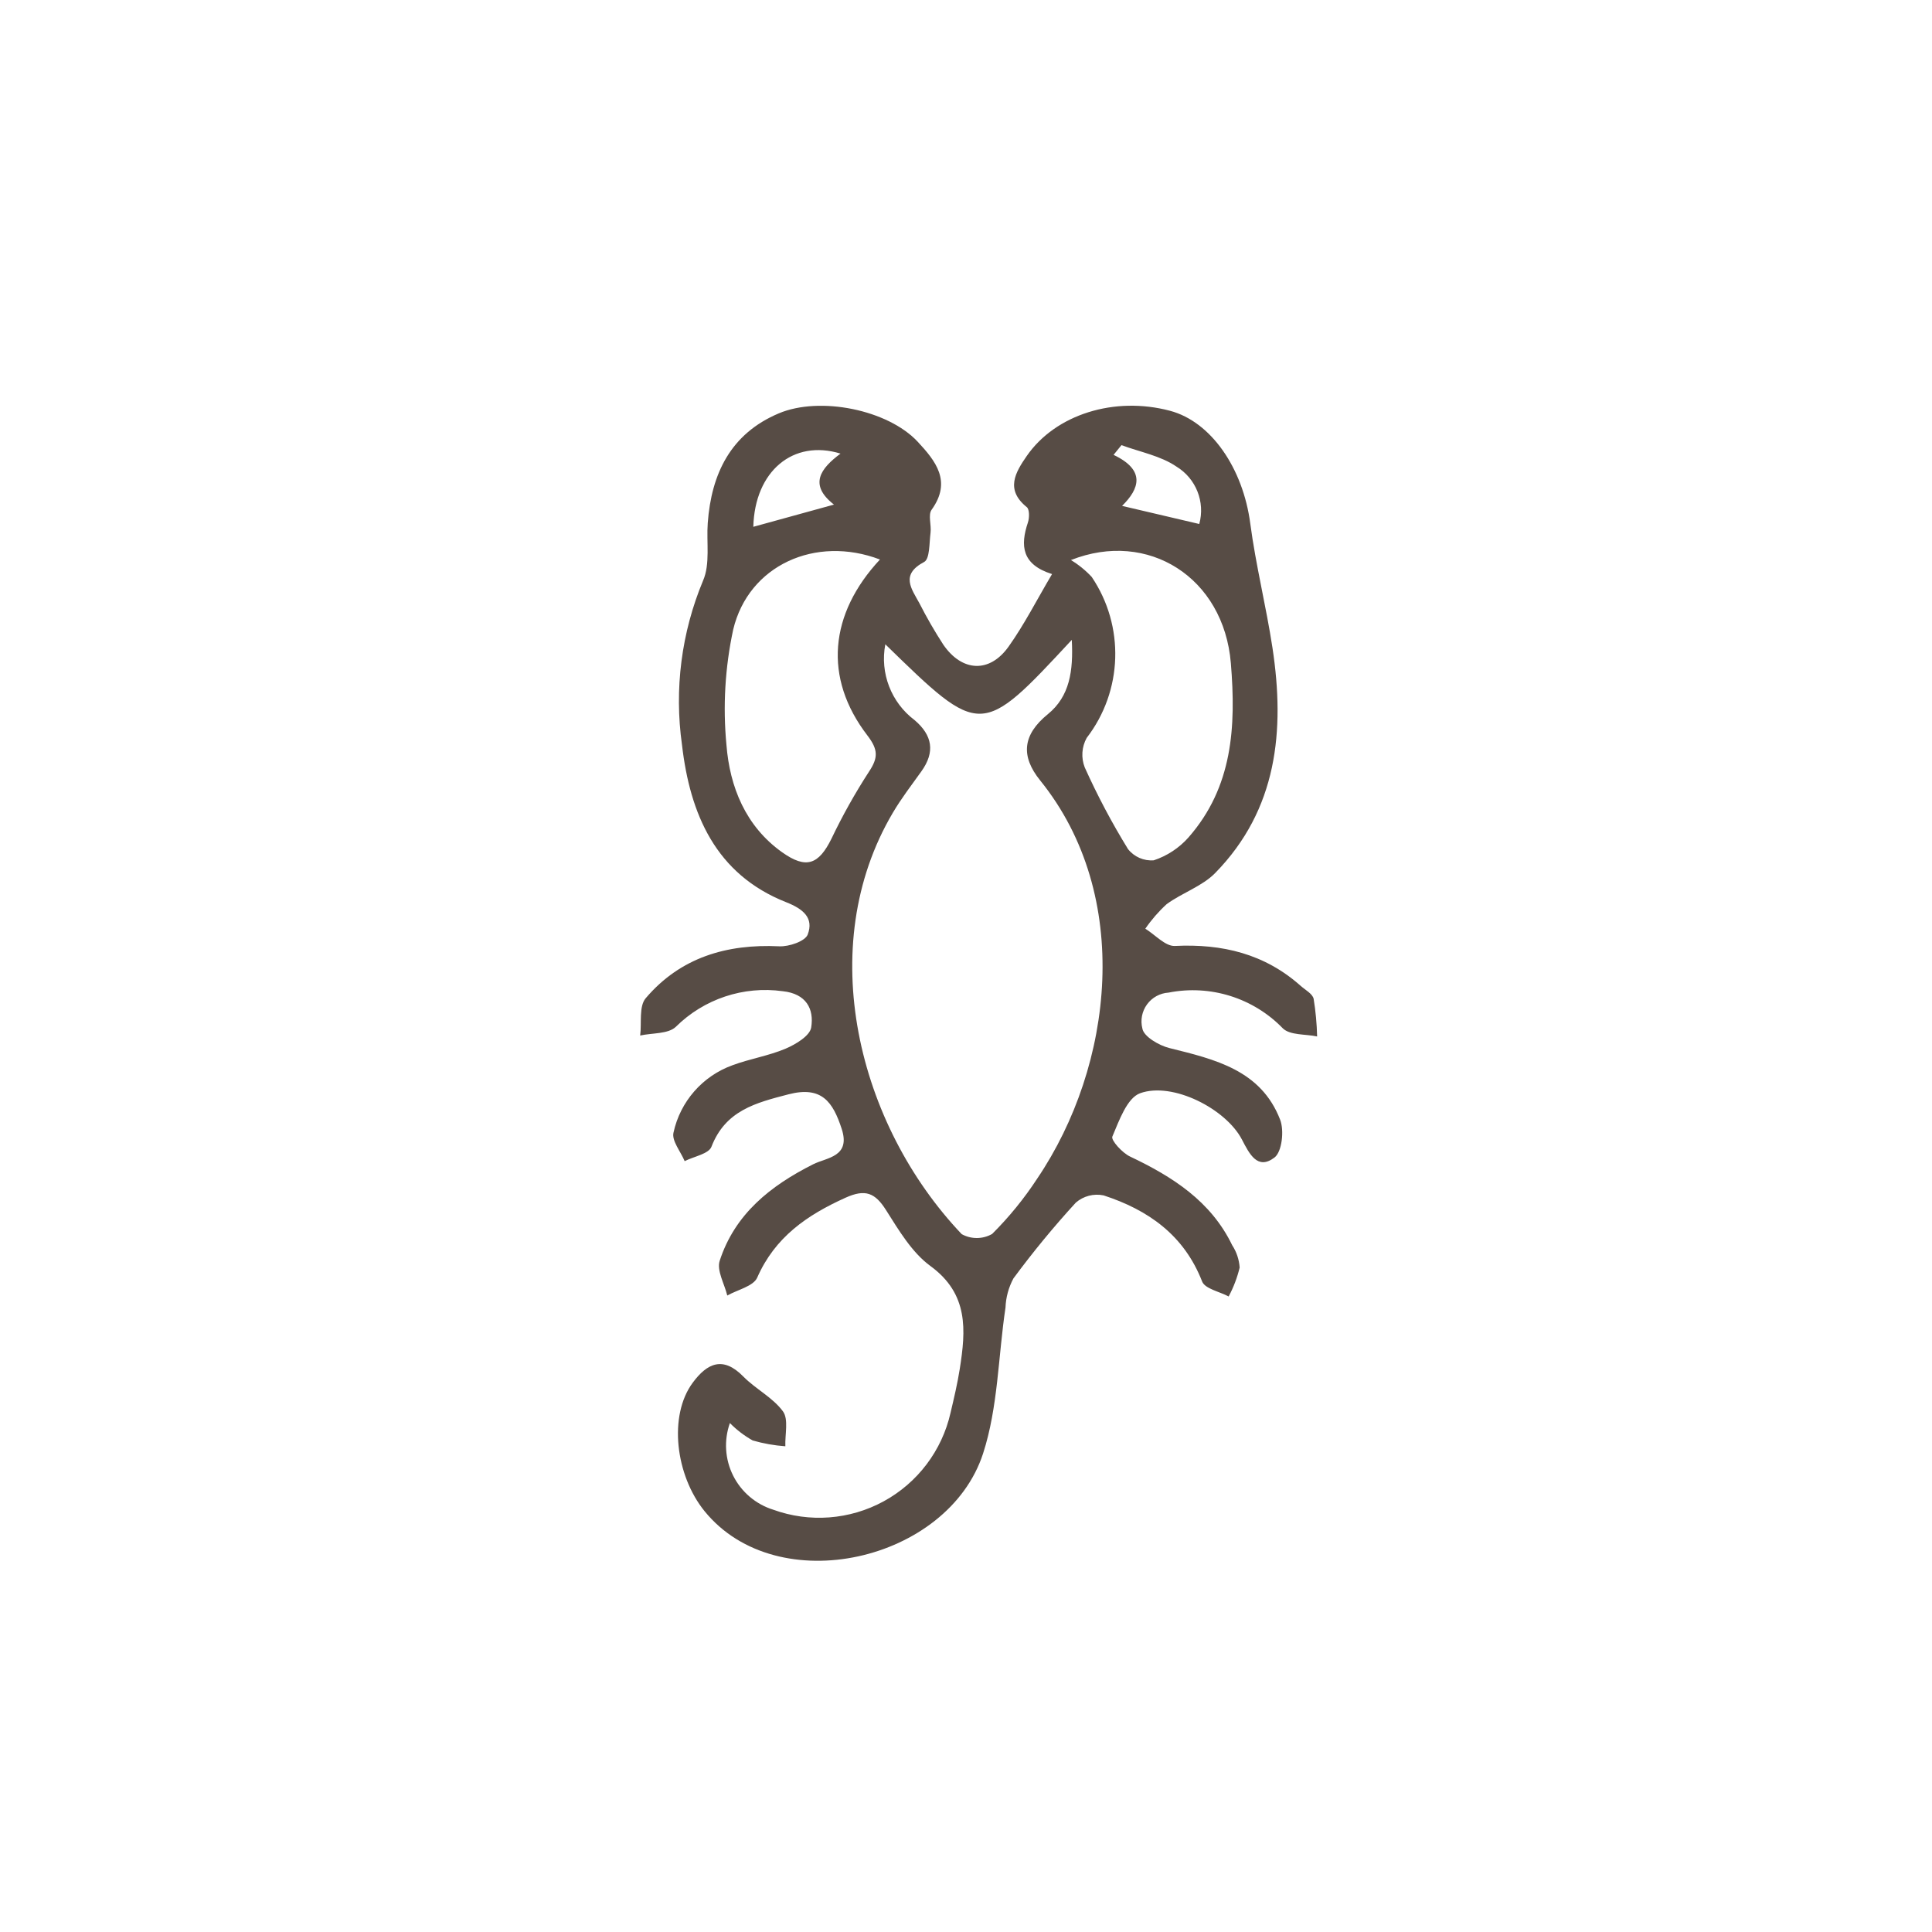
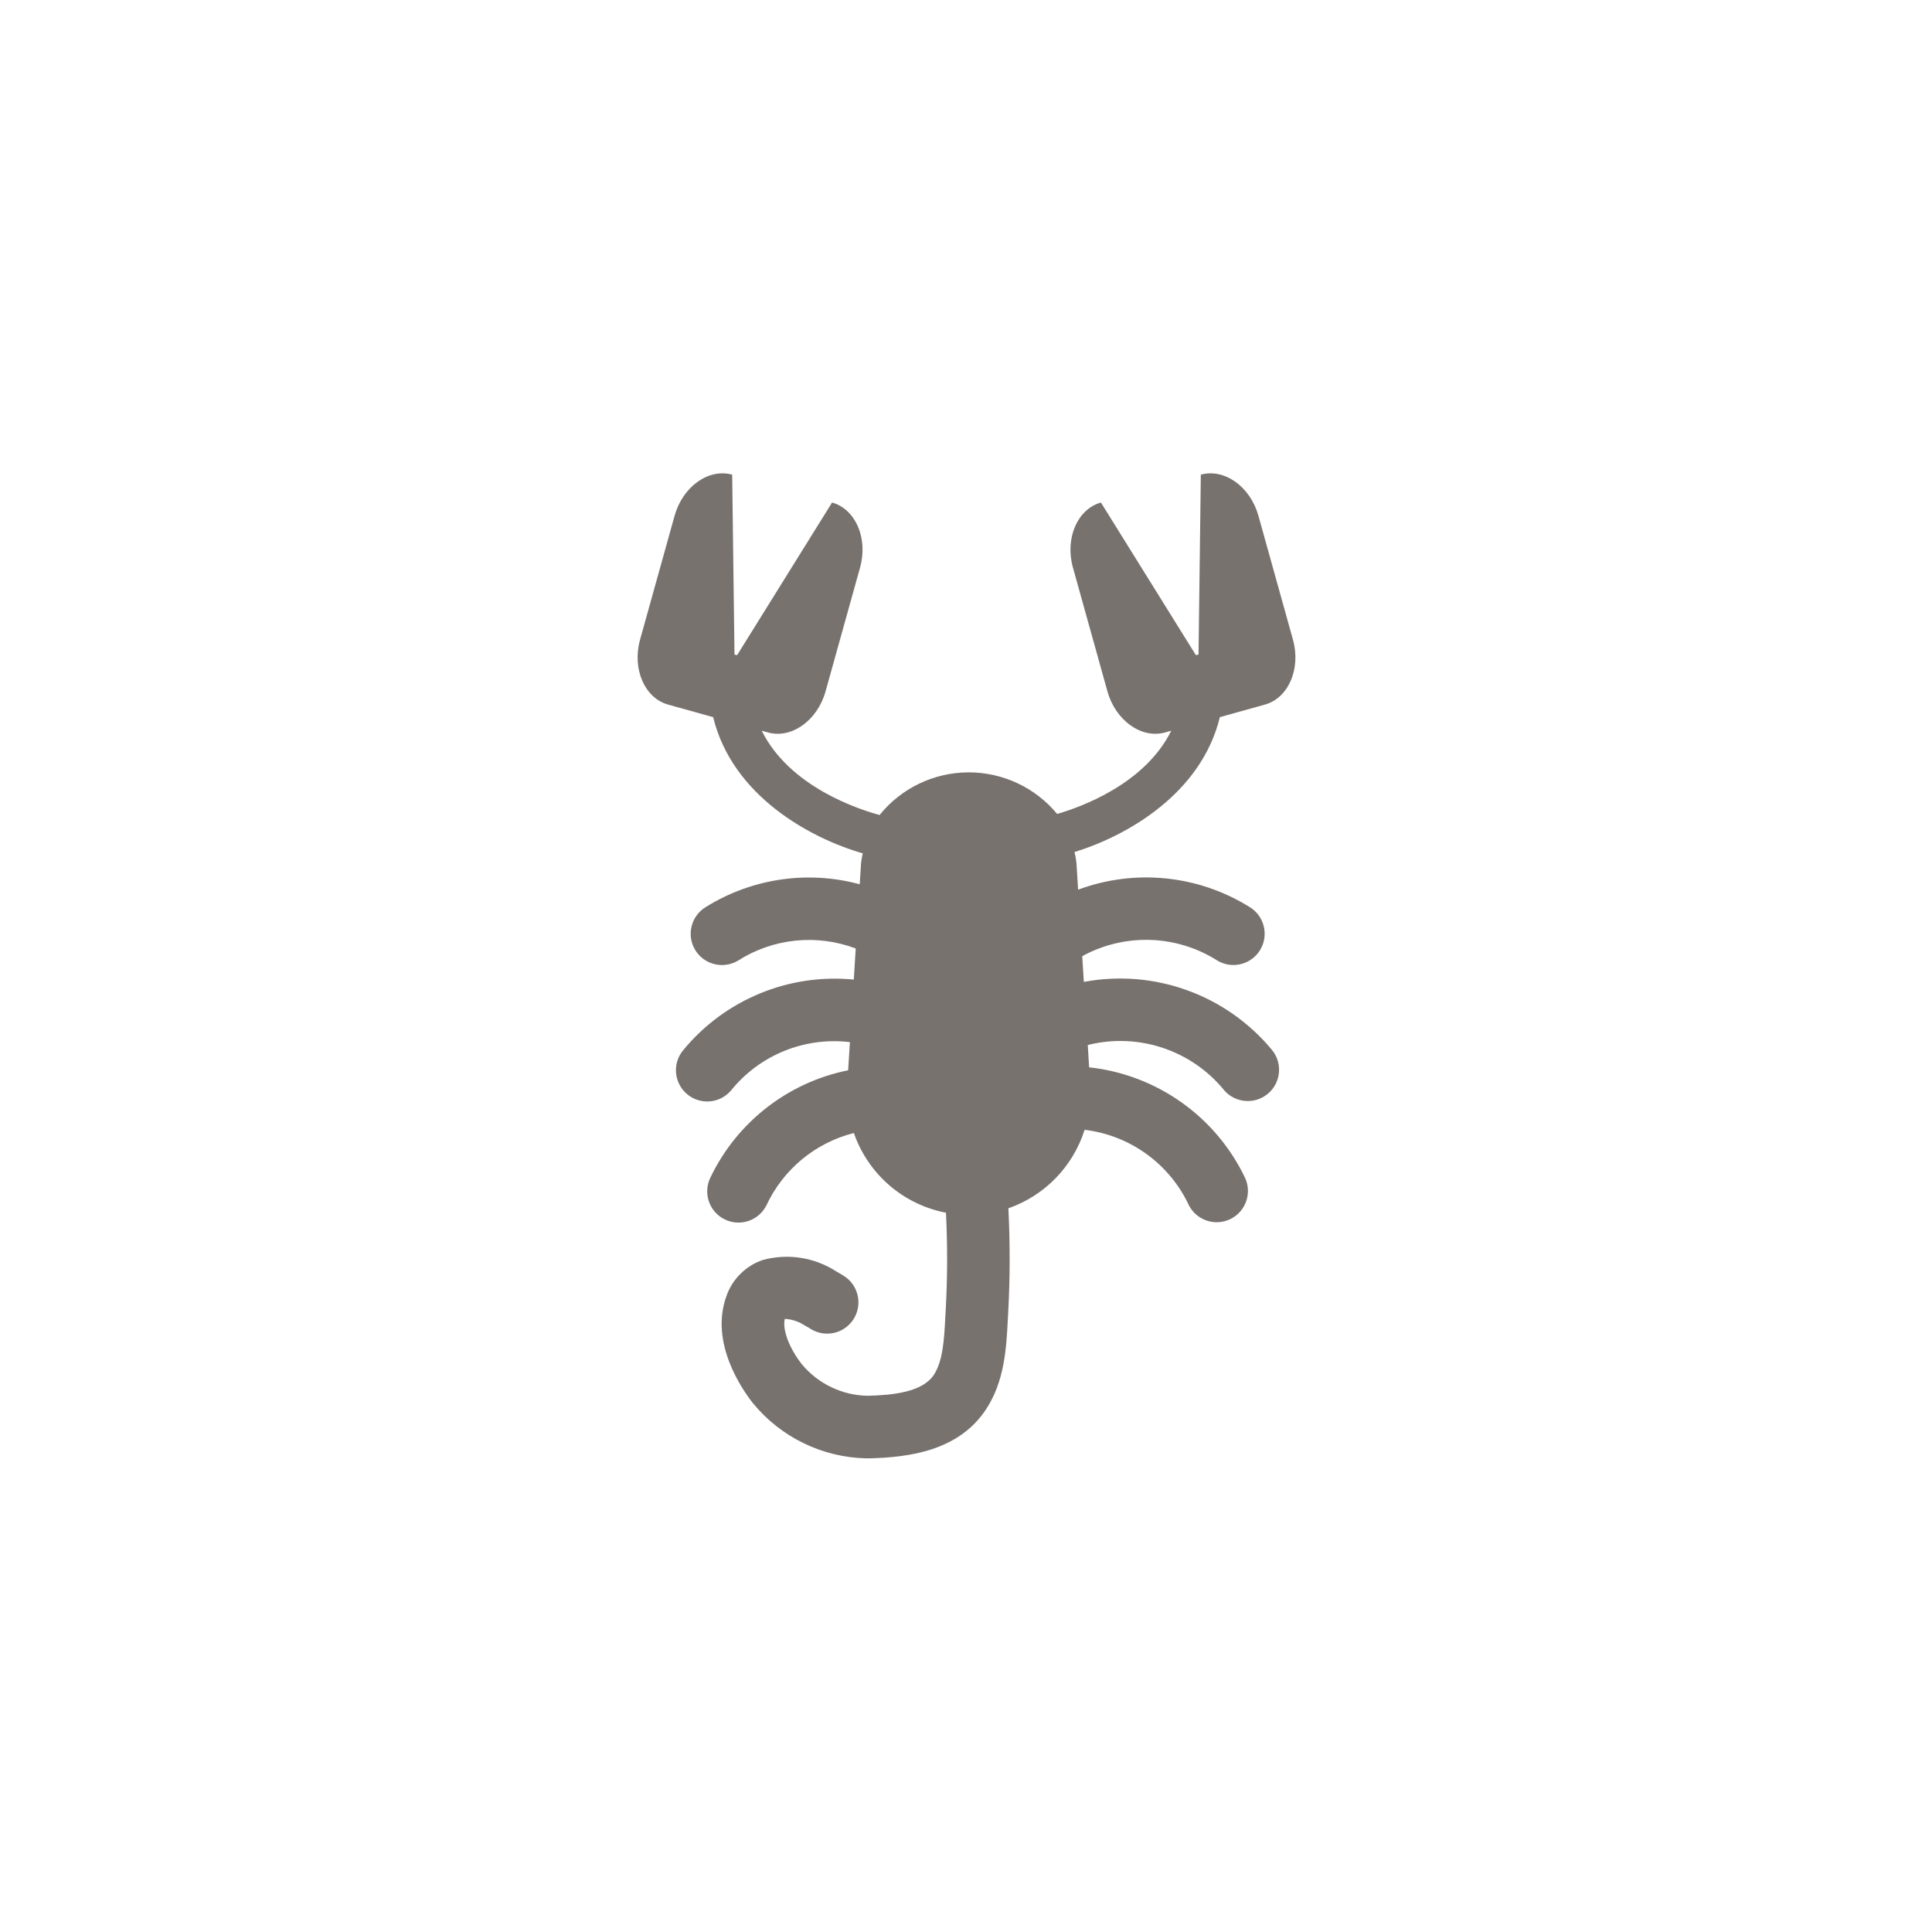
<svg xmlns="http://www.w3.org/2000/svg" width="200" height="200" viewBox="0 0 200 200">
  <g id="img-scorpio" transform="translate(-1909 1606)">
    <rect id="Rectangle_12" data-name="Rectangle 12" width="200" height="200" transform="translate(1909 -1606)" fill="rgba(217,217,217,0)" />
-     <g id="p9DU5I.tif" transform="translate(2303.113 656.377)">
-       <g id="Group_13" data-name="Group 13" transform="translate(-327.843 -2220.377)">
-         <path id="Path_28" data-name="Path 28" d="M-318.555-2115.063a6.959,6.959,0,0,0,4.485,8.969,13.944,13.944,0,0,0,18.352-10.01c.357-1.518.721-3.041.962-4.58.626-3.987.928-7.737-3.034-10.631-1.925-1.405-3.28-3.708-4.6-5.791-1.138-1.8-2.148-2.206-4.19-1.286-3.989,1.8-7.3,4.074-9.146,8.271-.395.9-2.035,1.252-3.1,1.857-.292-1.211-1.113-2.594-.784-3.6,1.574-4.84,5.254-7.764,9.675-9.988,1.4-.706,3.905-.751,2.954-3.666-.909-2.782-2.059-4.466-5.5-3.577-3.4.881-6.531,1.673-7.984,5.431-.287.742-1.815,1-2.772,1.488-.416-1-1.365-2.125-1.154-2.962a9.569,9.569,0,0,1,6.089-6.96c1.8-.673,3.745-.973,5.507-1.719,1.049-.445,2.517-1.325,2.657-2.195.312-1.925-.52-3.495-2.934-3.754a13.152,13.152,0,0,0-11.081,3.686c-.8.756-2.436.623-3.689.9.165-1.31-.143-3.022.573-3.863,3.586-4.213,8.375-5.634,13.825-5.373,1,.049,2.679-.518,2.945-1.218.648-1.714-.457-2.647-2.22-3.342-7.323-2.886-9.967-9.151-10.794-16.292a32.378,32.378,0,0,1,2.18-17c.754-1.73.339-3.965.486-5.966.375-5.119,2.384-9.249,7.341-11.346,4.281-1.813,11.32-.37,14.395,2.933,1.841,1.979,3.559,4.093,1.44,7.036-.388.539-.011,1.585-.113,2.382-.136,1.053-.067,2.711-.662,3.026-2.495,1.321-1.3,2.776-.489,4.275a47,47,0,0,0,2.474,4.288c1.939,2.821,4.788,2.968,6.756.2,1.63-2.288,2.909-4.822,4.5-7.509-3.146-.987-3.3-2.95-2.5-5.336.163-.482.174-1.36-.116-1.594-2.247-1.811-1.183-3.591,0-5.3,2.993-4.313,9.088-6.2,14.825-4.675,4.279,1.138,7.56,5.977,8.31,11.667.57,4.319,1.644,8.569,2.3,12.879,1.3,8.577.5,16.727-5.925,23.3-1.356,1.388-3.427,2.051-5.033,3.231a14.729,14.729,0,0,0-2.207,2.539c1.022.627,2.074,1.834,3.063,1.786,4.908-.241,9.3.817,13.023,4.133.479.426,1.225.817,1.339,1.336a28.328,28.328,0,0,1,.361,3.9c-1.206-.256-2.8-.111-3.549-.839a12.973,12.973,0,0,0-11.832-3.7,2.985,2.985,0,0,0-2.707,3.722c.131.82,1.718,1.752,2.8,2.019,4.715,1.169,9.471,2.274,11.46,7.415.433,1.118.191,3.325-.586,3.916-1.757,1.336-2.6-.381-3.367-1.857-1.66-3.191-7.181-6.009-10.54-4.8-1.355.489-2.175,2.832-2.876,4.486-.162.38,1.022,1.684,1.824,2.065,4.4,2.09,8.373,4.612,10.583,9.187a4.8,4.8,0,0,1,.771,2.31,12.586,12.586,0,0,1-1.139,2.992c-.946-.506-2.451-.793-2.747-1.552-1.871-4.805-5.584-7.407-10.2-8.912a3.351,3.351,0,0,0-2.874.749,96.176,96.176,0,0,0-6.458,7.845,6.9,6.9,0,0,0-.822,3.018c-.756,5.044-.769,10.321-2.319,15.1-3.616,11.161-21.272,15.263-28.826,5.988-3.02-3.708-3.769-9.908-1.219-13.328,1.487-2,3.117-2.767,5.22-.623,1.275,1.3,3.055,2.173,4.105,3.607.6.824.2,2.385.249,3.615a16.408,16.408,0,0,1-3.38-.6A10.574,10.574,0,0,1-318.555-2115.063Zm16.09-80.617a7.953,7.953,0,0,0,3.029,7.849c1.853,1.573,2.141,3.3.707,5.3-1.013,1.415-2.08,2.8-2.963,4.3-8.2,13.881-3.624,32.292,7.134,43.611a3.213,3.213,0,0,0,3.151-.019,35.474,35.474,0,0,0,4.672-5.739c7.9-11.688,9.944-29.271.3-41.21-2.03-2.512-1.836-4.719.8-6.862,2.261-1.841,2.641-4.474,2.473-7.688C-292.558-2186.021-292.558-2186.021-302.465-2195.68Zm19.214-8.721a10.018,10.018,0,0,1,2.153,1.749,14.246,14.246,0,0,1-.523,16.665,3.6,3.6,0,0,0-.2,3.053,74.5,74.5,0,0,0,4.478,8.452,3.079,3.079,0,0,0,2.668,1.164,8.288,8.288,0,0,0,3.591-2.365c4.578-5.223,4.934-11.437,4.388-18.045C-267.431-2202.59-275.264-2207.56-283.25-2204.4Zm-19.77-.056c-6.671-2.538-13.6.6-15.19,7.246a39.074,39.074,0,0,0-.7,11.95c.341,4.335,1.98,8.423,5.77,11.115,2.487,1.767,3.78,1.265,5.1-1.408a61.256,61.256,0,0,1,3.879-6.929c.97-1.455.968-2.291-.163-3.766C-308.9-2192.212-308.261-2198.832-303.02-2204.457Zm-13.11-3.385,8.351-2.3c-2.642-2.058-1.392-3.738.677-5.278C-312.007-2216.931-315.983-2213.6-316.13-2207.842Zm46.167-.291a5.319,5.319,0,0,0-2.368-5.946c-1.637-1.118-3.772-1.507-5.687-2.217l-.818,1.007c3.335,1.584,2.69,3.5.881,5.282Z" transform="translate(327.843 2220.377)" fill="#574c45" />
-       </g>
-     </g>
+     <path id="路径_20" data-name="路径 20" d="M277.974,860.86l4.665-1.3c2.437-.68,3.742-3.707,2.9-6.727l-3.572-12.816c-.842-3.024-3.525-4.939-5.964-4.259l-.238,18.62a1.945,1.945,0,0,0-.273.065l-9.83-15.8c-2.436.68-3.743,3.708-2.9,6.727l3.572,12.817c.843,3.023,3.526,4.938,5.963,4.258l.645-.179c-2.729,5.512-9.33,7.9-11.814,8.614a11.866,11.866,0,0,0-18.379.109c-2.075-.555-9.31-2.879-12.2-8.723l.645.179c2.437.68,5.12-1.235,5.963-4.258l3.572-12.817c.843-3.019-.464-6.047-2.9-6.727L228,854.443a1.867,1.867,0,0,0-.272-.065l-.238-18.62c-2.439-.68-5.122,1.235-5.964,4.259l-3.572,12.816c-.842,3.02.463,6.047,2.9,6.727l4.665,1.3c1.98,8.135,10.029,12.529,15.485,14.1a8.5,8.5,0,0,0-.174,1l-.137,2.2a20.171,20.171,0,0,0-15.92,2.347,3.236,3.236,0,1,0,3.314,5.56,13.683,13.683,0,0,1,12.191-1.259l-.2,3.219a20.3,20.3,0,0,0-17.632,7.276,3.237,3.237,0,0,0,4.916,4.213,13.712,13.712,0,0,1,12.313-5.013l-.181,2.912a20.237,20.237,0,0,0-14.244,11.075,3.237,3.237,0,1,0,5.782,2.913,13.686,13.686,0,0,1,9.054-7.492,12.607,12.607,0,0,0,9.534,8.25,96.806,96.806,0,0,1-.015,9.877l-.057,1c-.115,2.2-.234,4.464-1.183,5.907-1.189,1.806-4.3,2.106-6.874,2.166a9.062,9.062,0,0,1-6.765-3.232c-1.327-1.678-2.058-3.61-1.789-4.728a4.106,4.106,0,0,1,1.972.626c.131.08.266.157.57.326a3.237,3.237,0,1,0,3.612-5.372c-.217-.147-.435-.271-.782-.464a9.415,9.415,0,0,0-7.665-1.209,6.049,6.049,0,0,0-3.75,3.731c-1.765,4.842,1.661,9.725,2.752,11.1a15.611,15.611,0,0,0,11.705,5.7c.1,0,.195,0,.292,0,4.156-.1,9.29-.762,12.132-5.084,1.912-2.909,2.093-6.355,2.239-9.123l.052-.949a103.766,103.766,0,0,0,.015-10.729,12.646,12.646,0,0,0,7.891-8.125,13.716,13.716,0,0,1,10.8,7.824,3.237,3.237,0,0,0,5.781-2.913,20.323,20.323,0,0,0-16.112-11.38L264.3,894.8a13.868,13.868,0,0,1,14.143,4.712,3.238,3.238,0,0,0,4.917-4.213,20.408,20.408,0,0,0-19.467-7.033l-.166-2.663a13.765,13.765,0,0,1,13.992.46,3.236,3.236,0,1,0,3.313-5.56A20.236,20.236,0,0,0,263.3,878.72l-.172-2.764a8.541,8.541,0,0,0-.2-1.133C268.367,873.152,276.044,868.782,277.974,860.86Z" transform="translate(1757.306 -2392.621)" fill="#78726f" />
  </g>
</svg>
